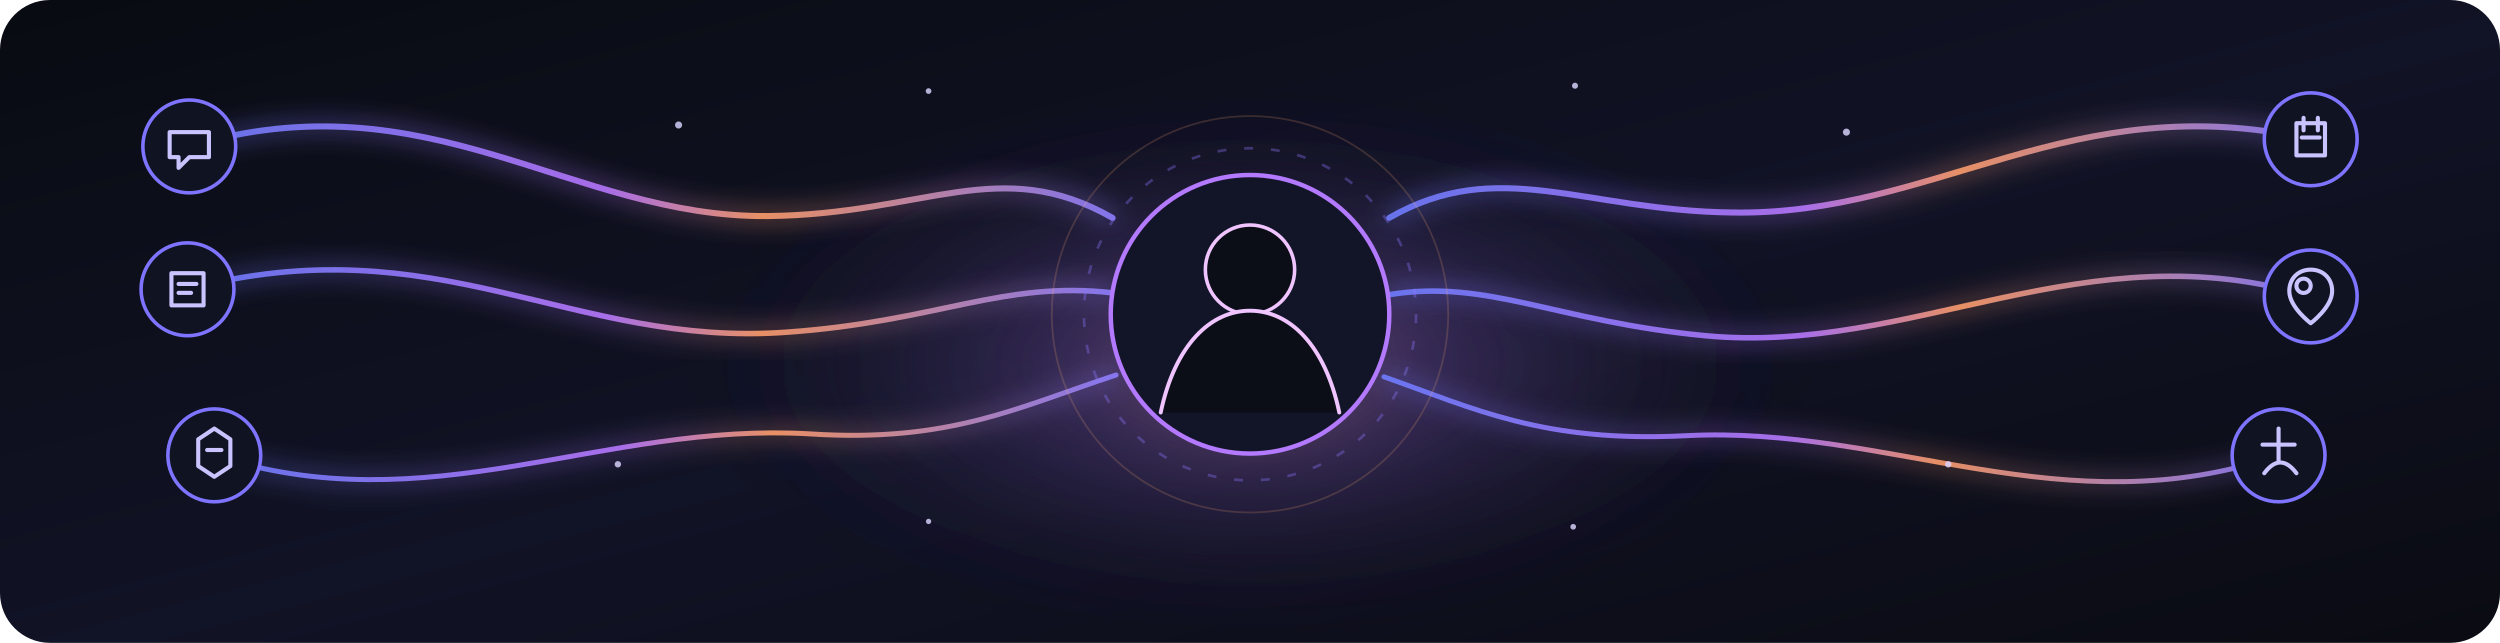
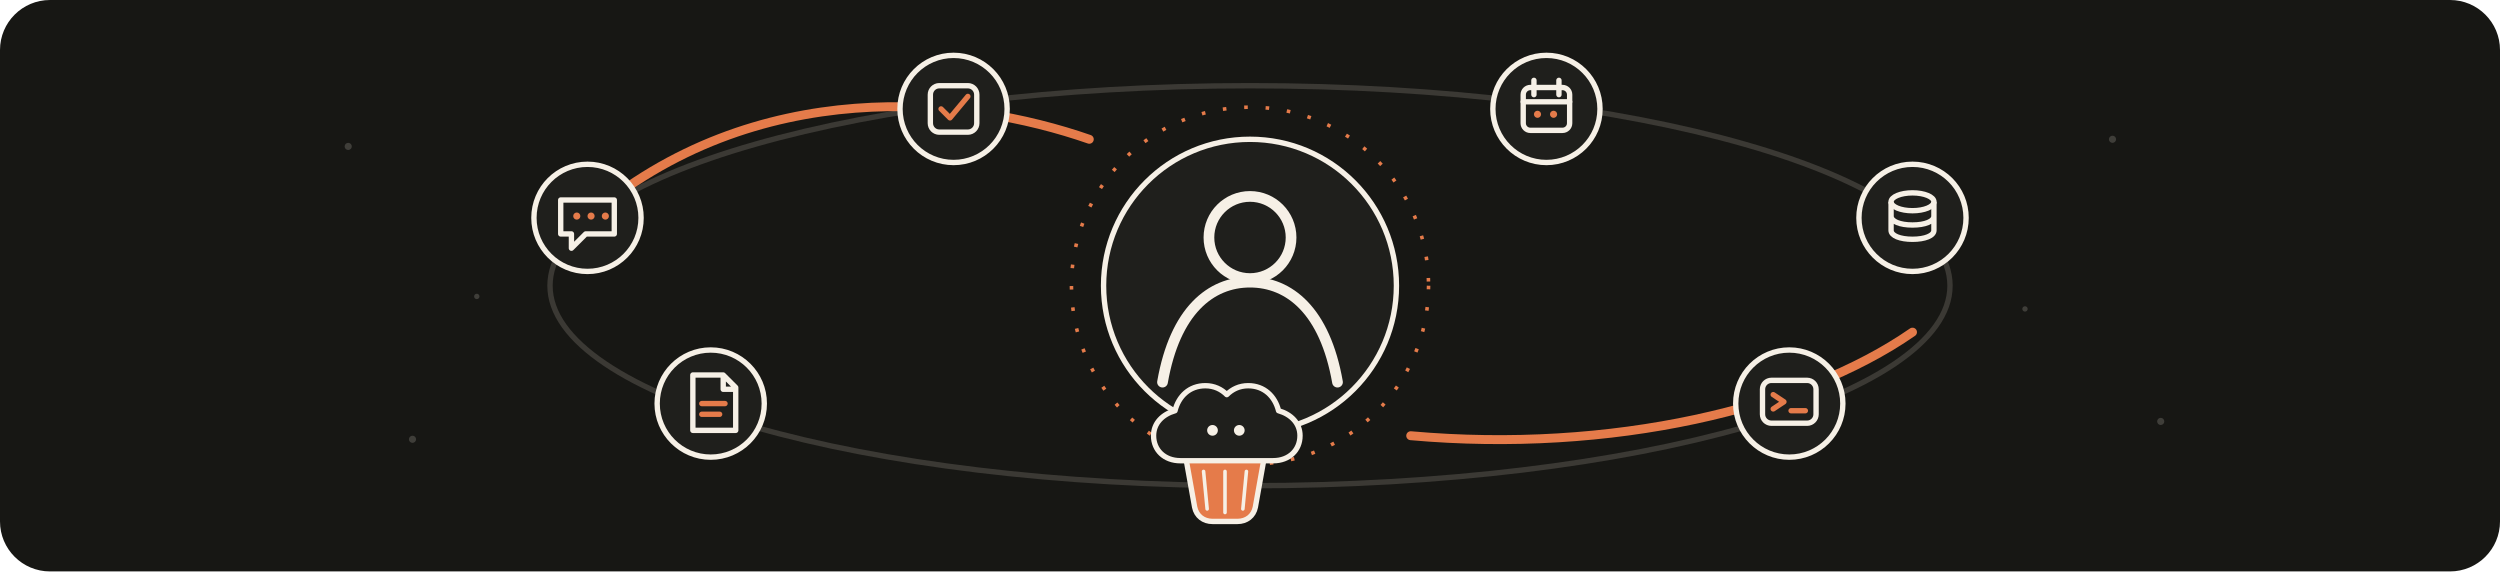
- <svg xmlns="http://www.w3.org/2000/svg" viewBox="0 0 1400 360" role="img" aria-labelledby="title desc">
-   <defs>
-     <linearGradient id="bg" x1="0" y1="0" x2="1" y2="1">
-       <stop offset="0" stop-color="#090b12" />
-       <stop offset="0.52" stop-color="#111326" />
-       <stop offset="1" stop-color="#0a0b12" />
-     </linearGradient>
-     <radialGradient id="halo" cx="50%" cy="54%" r="45%">
-       <stop offset="0" stop-color="#ffae71" stop-opacity="0.52" />
-       <stop offset="0.28" stop-color="#b779ff" stop-opacity="0.26" />
-       <stop offset="1" stop-color="#111326" stop-opacity="0" />
-     </radialGradient>
-     <linearGradient id="thread" x1="0" y1="0" x2="1" y2="0">
-       <stop offset="0" stop-color="#6f7cff" />
-       <stop offset="0.45" stop-color="#b878ff" />
-       <stop offset="0.62" stop-color="#ff9d6c" />
-       <stop offset="1" stop-color="#8d7dff" />
-     </linearGradient>
-     <filter id="glow" x="-40%" y="-40%" width="180%" height="180%">
-       <feGaussianBlur stdDeviation="7" result="blur" />
-       <feMerge>
-         <feMergeNode in="blur" />
-         <feMergeNode in="SourceGraphic" />
-       </feMerge>
-     </filter>
-     <filter id="soft" x="-30%" y="-30%" width="160%" height="160%">
-       <feGaussianBlur stdDeviation="22" />
-     </filter>
-   </defs>
-   <rect width="1400" height="360" rx="28" fill="url(#bg)" />
-   <ellipse cx="700" cy="190" rx="360" ry="165" fill="url(#halo)" filter="url(#soft)" />
-   <g opacity="0.9" stroke="url(#thread)" fill="none" stroke-linecap="round">
-     <path d="M106 82 C240 42 320 122 430 121 C518 120 560 86 623 122" stroke-width="3.4" filter="url(#glow)" />
-     <path d="M105 162 C245 125 320 195 441 186 C525 180 562 157 623 164" stroke-width="3.1" filter="url(#glow)" />
-     <path d="M120 255 C240 294 337 236 454 243 C532 248 570 228 625 210" stroke-width="2.8" filter="url(#glow)" />
-     <path d="M1294 78 C1160 48 1084 121 970 119 C887 118 839 87 778 122" stroke-width="3.4" filter="url(#glow)" />
-     <path d="M1294 166 C1168 128 1071 199 955 188 C871 180 833 156 778 165" stroke-width="3.1" filter="url(#glow)" />
-     <path d="M1276 255 C1156 296 1058 238 944 244 C864 248 826 229 775 211" stroke-width="2.8" filter="url(#glow)" />
+ <svg xmlns="http://www.w3.org/2000/svg" viewBox="0 0 1400 320" role="img" aria-labelledby="title desc">
+   <rect width="1400" height="320" rx="28" fill="#171714" />
+   <ellipse cx="700" cy="160" rx="392" ry="112" fill="none" stroke="#3B3934" stroke-width="3" />
+   <path d="M329 122 C423 41 541 54 610 78" fill="none" stroke="#E57B4A" stroke-width="5" stroke-linecap="round" />
+   <path d="M790 244 C902 254 1009 229 1071 186" fill="none" stroke="#E57B4A" stroke-width="5" stroke-linecap="round" />
+   <circle cx="700" cy="160" r="82" fill="#1F1F1C" stroke="#F6F0E6" stroke-width="3" />
+   <circle cx="700" cy="133" r="23" fill="none" stroke="#F6F0E6" stroke-width="6" />
+   <path d="M651 214 C658 174 678 158 700 158 C722 158 742 174 749 214" fill="none" stroke="#F6F0E6" stroke-width="6" stroke-linecap="round" />
+   <circle cx="700" cy="160" r="100" fill="none" stroke="#E57B4A" stroke-width="2" stroke-dasharray="2 10" />
+   <g fill="#1F1F1C" stroke="#F6F0E6" stroke-width="3">
+     <circle cx="329" cy="122" r="30" />
+     <circle cx="398" cy="226" r="30" />
+     <circle cx="534" cy="61" r="30" />
+     <circle cx="866" cy="61" r="30" />
+     <circle cx="1002" cy="226" r="30" />
+     <circle cx="1071" cy="122" r="30" />
  </g>
-   <g fill="#101322" stroke="#7e74ff" stroke-width="2">
-     <circle cx="106" cy="82" r="26" />
-     <circle cx="105" cy="162" r="26" />
-     <circle cx="120" cy="255" r="26" />
-     <circle cx="1294" cy="78" r="26" />
-     <circle cx="1294" cy="166" r="26" />
-     <circle cx="1276" cy="255" r="26" />
+   <path d="M314 112 h30 v19 h-16 l-8 8 v-8 h-6z" fill="none" stroke="#F6F0E6" stroke-width="3" stroke-linejoin="round" />
+   <circle cx="323" cy="121" r="2" fill="#E57B4A" />
+   <circle cx="331" cy="121" r="2" fill="#E57B4A" />
+   <circle cx="339" cy="121" r="2" fill="#E57B4A" />
+   <path d="M388 210 h17 l7 7 v24 h-24z M405 210 v8 h8" fill="none" stroke="#F6F0E6" stroke-width="3" stroke-linejoin="round" />
+   <path d="M393 226 h13 M393 232 h10" stroke="#E57B4A" stroke-width="3" stroke-linecap="round" />
+   <rect x="521" y="48" width="26" height="26" rx="5" fill="none" stroke="#F6F0E6" stroke-width="3" />
+   <path d="M527 61 l5 5 10-12" fill="none" stroke="#E57B4A" stroke-width="3" stroke-linecap="round" stroke-linejoin="round" />
+   <rect x="853" y="49" width="26" height="24" rx="4" fill="none" stroke="#F6F0E6" stroke-width="3" />
+   <path d="M853 57 h26 M859 45 v8 M873 45 v8" stroke="#F6F0E6" stroke-width="3" stroke-linecap="round" />
+   <circle cx="861" cy="64" r="2" fill="#E57B4A" />
+   <circle cx="870" cy="64" r="2" fill="#E57B4A" />
+   <rect x="987" y="213" width="30" height="24" rx="5" fill="none" stroke="#F6F0E6" stroke-width="3" />
+   <path d="M993 221 l6 4-6 4 M1003 230 h8" fill="none" stroke="#E57B4A" stroke-width="3" stroke-linecap="round" stroke-linejoin="round" />
+   <ellipse cx="1071" cy="113" rx="12" ry="5" fill="none" stroke="#F6F0E6" stroke-width="3" />
+   <path d="M1059 113 v16 c0 3 5 5 12 5s12-2 12-5v-16 M1059 121 c0 3 5 5 12 5s12-2 12-5" fill="none" stroke="#F6F0E6" stroke-width="3" />
+   <g transform="translate(686 249)">
+     <path d="M-22 7 h44 l-5 28 c-1 5-5 8-10 8h-14c-5 0-9-3-10-8z" fill="#E57B4A" stroke="#F6F0E6" stroke-width="3" stroke-linejoin="round" />
+     <path d="M-25 9 c-9 0-15-6-15-14 0-7 5-12 12-14 2-8 8-14 17-14 5 0 9 2 12 5 3-3 7-5 12-5 9 0 15 6 17 14 7 2 12 7 12 14 0 8-6 14-15 14z" fill="#1F1F1C" stroke="#F6F0E6" stroke-width="3" stroke-linejoin="round" />
+     <circle cx="-7" cy="-8" r="3" fill="#F6F0E6" />
+     <circle cx="8" cy="-8" r="3" fill="#F6F0E6" />
+     <path d="M-12 15 l2 21 M0 15 v23 M12 15 l-2 21" stroke="#F6F0E6" stroke-width="2" stroke-linecap="round" />
  </g>
-   <g stroke="#c9c4ff" stroke-width="2.3" fill="none" stroke-linecap="round" stroke-linejoin="round">
-     <path d="M95 74 h22 v14 h-11 l-6 6 v-6 h-5z" />
-     <path d="M96 153 h18 v18 H96z M100 159 h10 M100 164 h7" />
-     <path d="M111 246 l9-6 9 6 v15 l-9 6-9-6z M116 252 h8" />
-     <path d="M1286 69 h16 v18 h-16z M1290 66 v7 M1298 66 v7 M1289 77 h10" />
-     <path d="M1294 151 c-7 0-12 5-12 12 0 9 12 18 12 18s12-9 12-18c0-7-5-12-12-12z M1294 160a4 4 0 1 0 0 .1" />
-     <path d="M1267 249 h18 M1276 240 v18 M1268 265 c6-8 12-8 18 0" />
-   </g>
-   <g>
-     <circle cx="700" cy="176" r="78" fill="#121527" stroke="#b379ff" stroke-width="2.5" />
-     <circle cx="700" cy="176" r="93" fill="none" stroke="#8b75ff" stroke-opacity="0.35" stroke-width="1.5" stroke-dasharray="5 10" />
-     <circle cx="700" cy="151" r="25" fill="#0b0d17" stroke="#f0c4ff" stroke-width="2" />
-     <path d="M650 231 c8-38 28-57 50-57s42 19 50 57" fill="#0b0d17" stroke="#f0c4ff" stroke-width="2.2" stroke-linecap="round" />
-     <circle cx="700" cy="176" r="111" fill="none" stroke="#ffae71" stroke-opacity="0.18" />
-   </g>
-   <g fill="#d9d4ff" opacity="0.82">
-     <circle cx="380" cy="70" r="2" />
-     <circle cx="346" cy="260" r="1.8" />
-     <circle cx="1034" cy="74" r="2" />
-     <circle cx="1091" cy="260" r="1.8" />
-     <circle cx="520" cy="51" r="1.6" />
-     <circle cx="882" cy="48" r="1.7" />
-     <circle cx="520" cy="292" r="1.5" />
-     <circle cx="881" cy="295" r="1.6" />
+   <g fill="#F6F0E6" opacity="0.18">
+     <circle cx="195" cy="82" r="2" />
+     <circle cx="231" cy="246" r="2" />
+     <circle cx="1183" cy="78" r="2" />
+     <circle cx="1210" cy="236" r="2" />
+     <circle cx="267" cy="166" r="1.5" />
+     <circle cx="1134" cy="173" r="1.5" />
  </g>
</svg>
